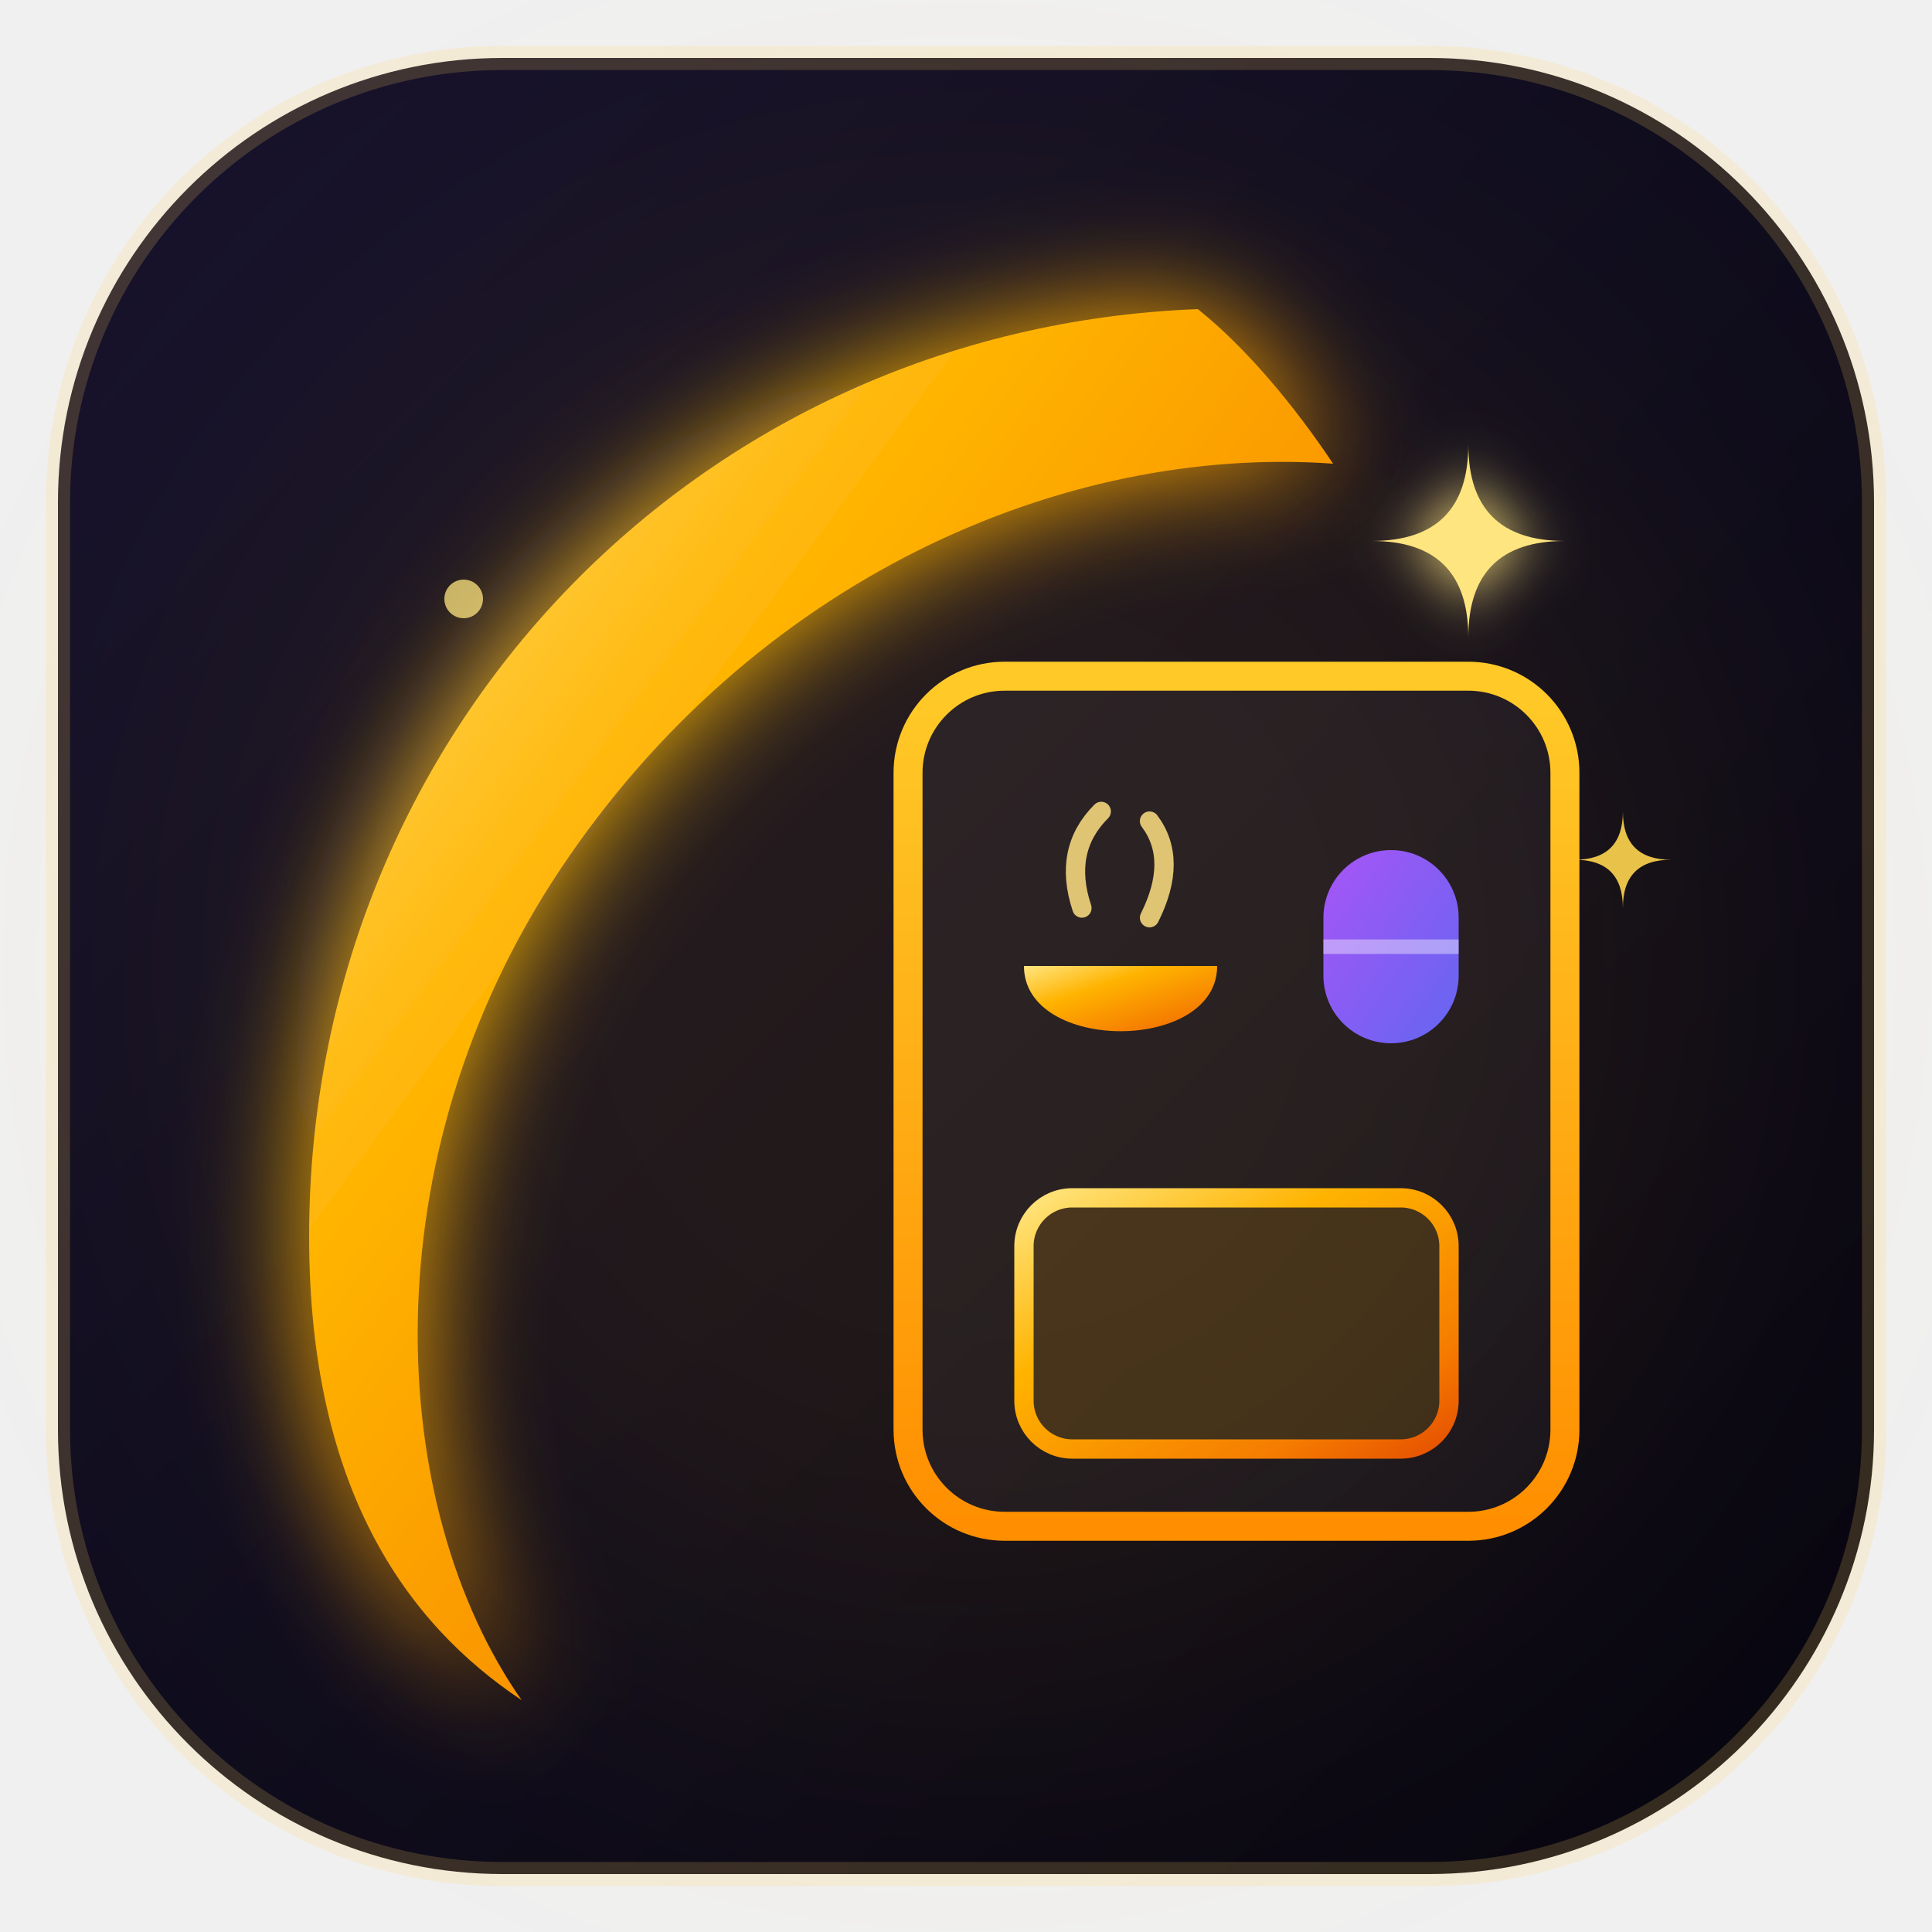
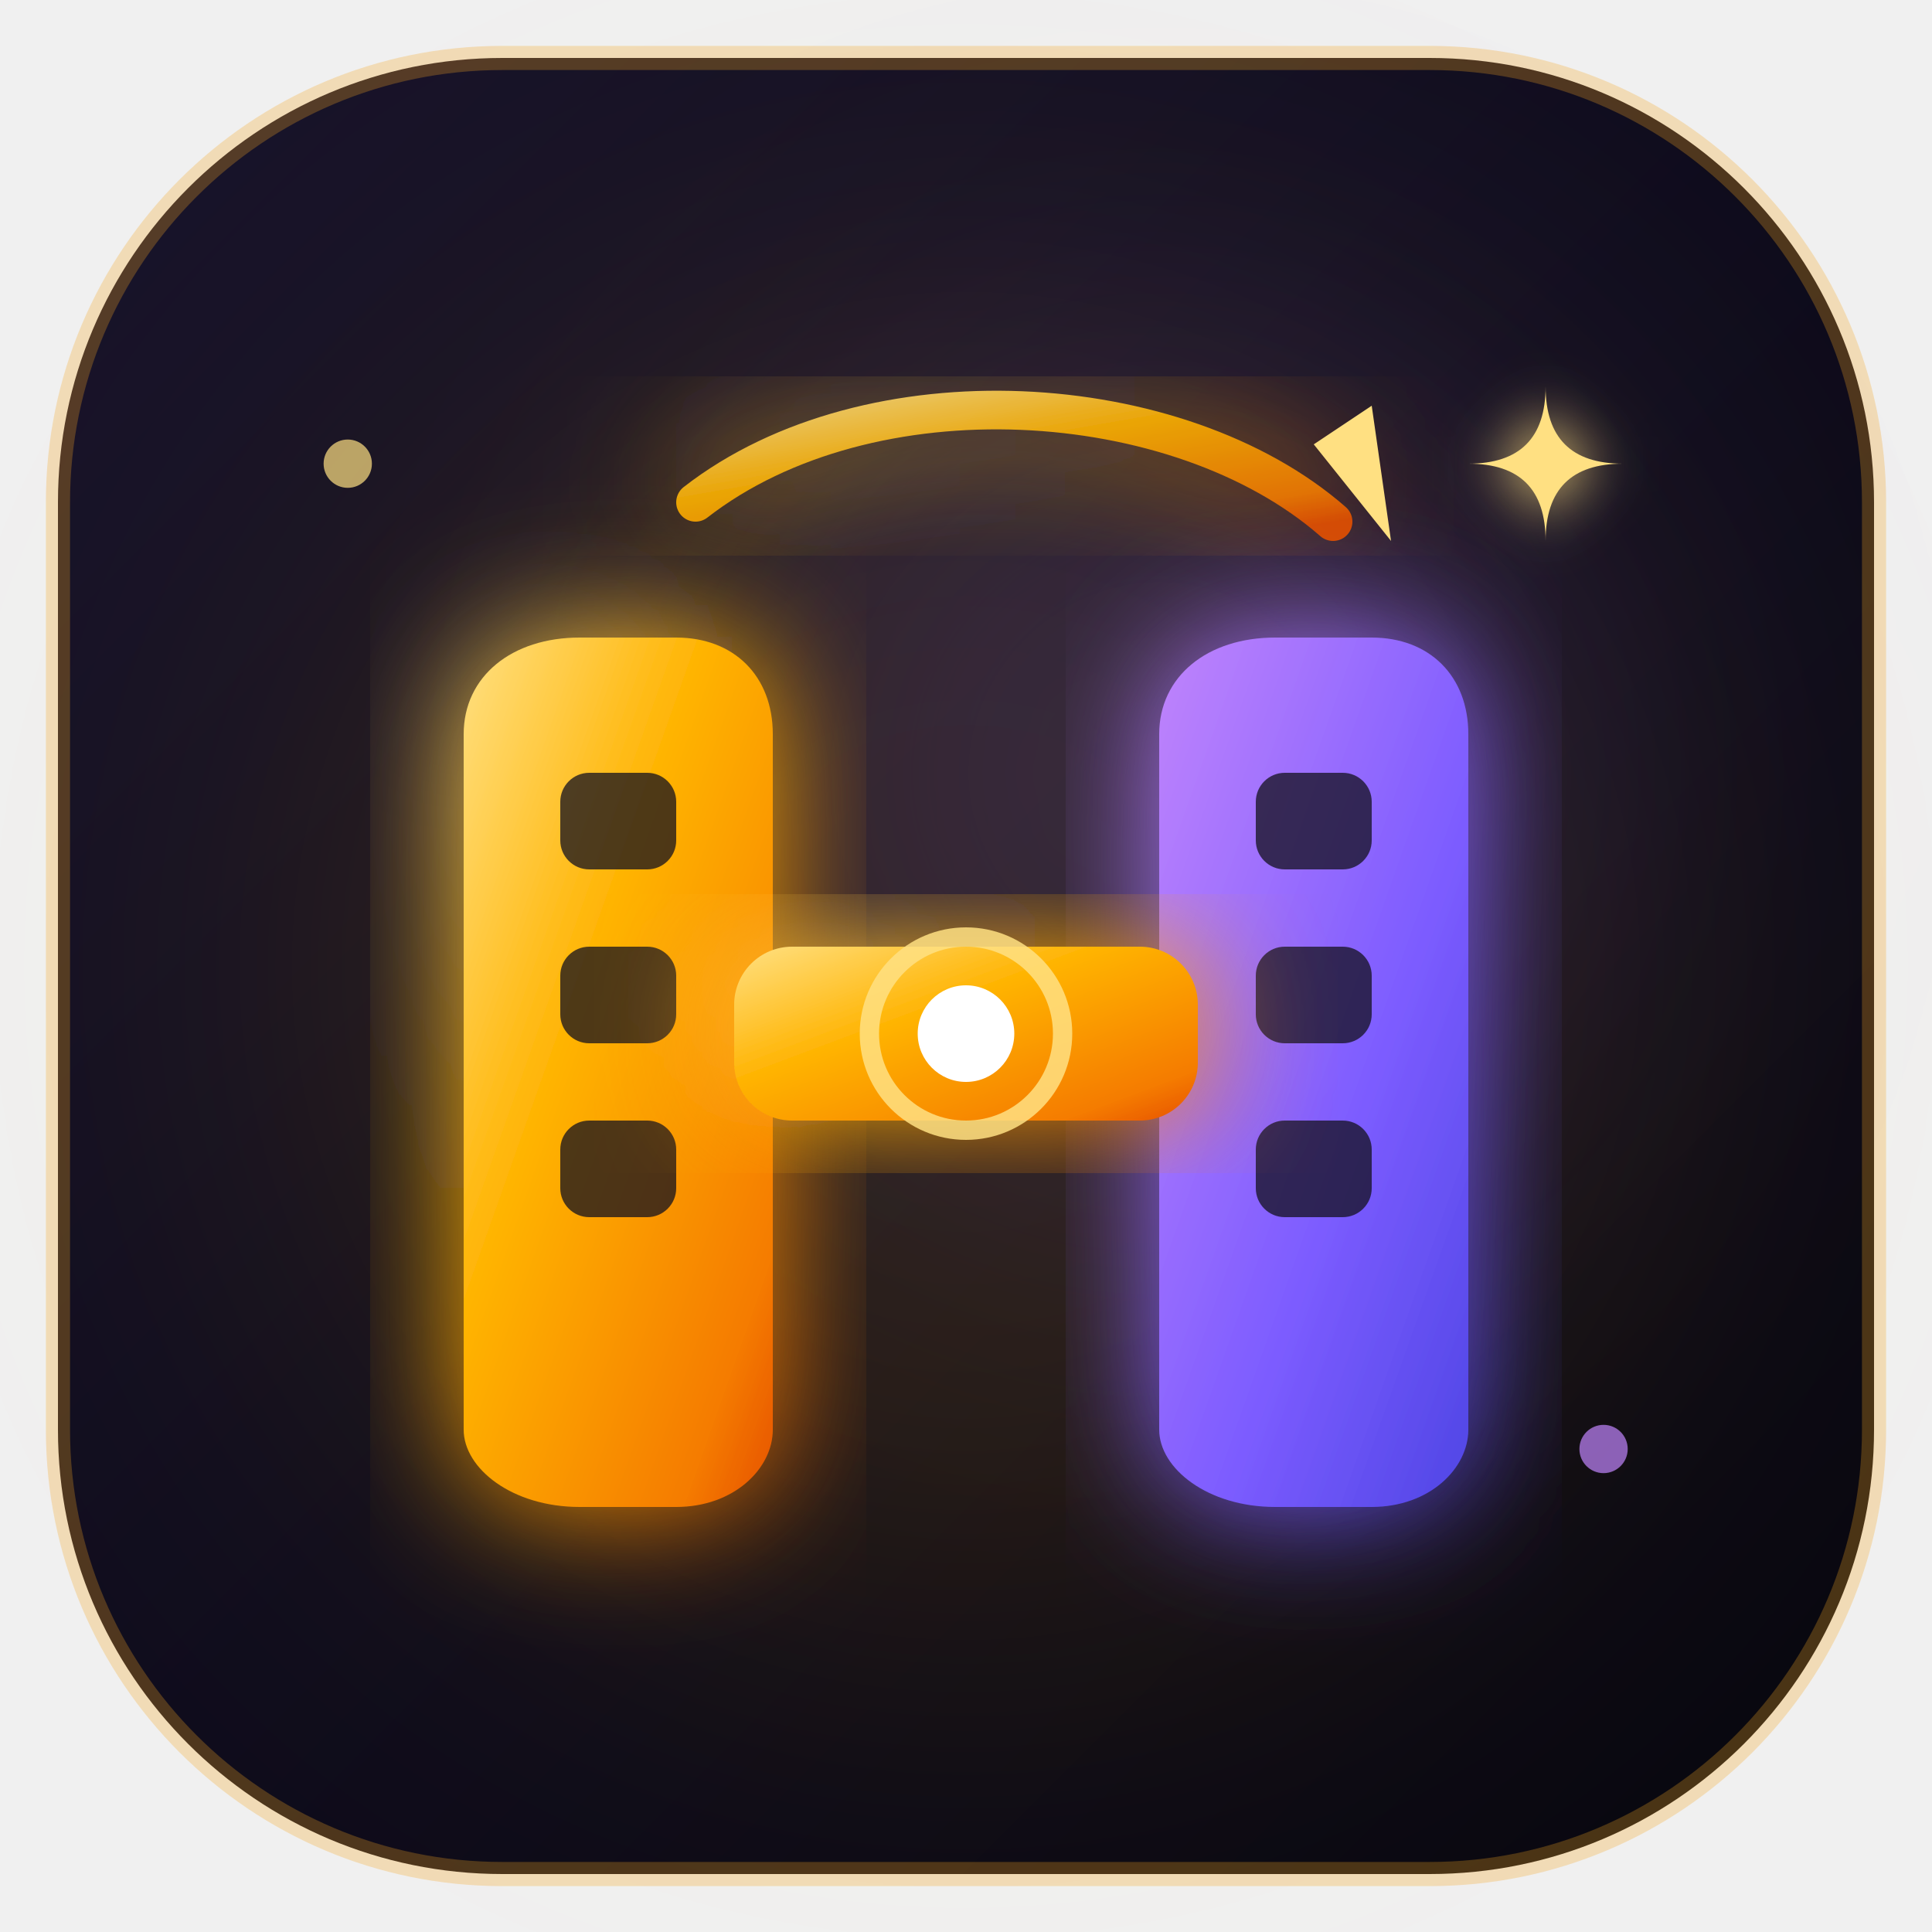
<svg xmlns="http://www.w3.org/2000/svg" viewBox="0 0 200 200" width="100%" height="100%">
  <defs>
-     <linearGradient id="bgGrad" x1="0%" y1="0%" x2="100%" y2="100%">
-       <stop offset="0%" stop-color="#18132d" />
-       <stop offset="50%" stop-color="#0f0c1d" />
-       <stop offset="100%" stop-color="#07050e" />
+     <linearGradient id="hhBg" x1="0%" y1="0%" x2="100%" y2="100%">
+       <stop offset="0%" stop-color="#19142b" />
+       <stop offset="50%" stop-color="#0f0c1c" />
+       <stop offset="100%" stop-color="#08070e" />
    </linearGradient>
-     <linearGradient id="goldGrad" x1="0%" y1="0%" x2="100%" y2="100%">
-       <stop offset="0%" stop-color="#FFE57F" />
-       <stop offset="35%" stop-color="#FFB300" />
-       <stop offset="80%" stop-color="#F57C00" />
+     <linearGradient id="amberGlow" x1="0%" y1="0%" x2="100%" y2="100%">
+       <stop offset="0%" stop-color="#FFE082" />
+       <stop offset="40%" stop-color="#FFB300" />
+       <stop offset="85%" stop-color="#F57C00" />
      <stop offset="100%" stop-color="#E65100" />
    </linearGradient>
-     <linearGradient id="shelfGrad" x1="0%" y1="0%" x2="0%" y2="100%">
-       <stop offset="0%" stop-color="#FFCA28" />
-       <stop offset="100%" stop-color="#FF8F00" />
+     <linearGradient id="violetGlow" x1="0%" y1="0%" x2="100%" y2="100%">
+       <stop offset="0%" stop-color="#C084FC" />
+       <stop offset="60%" stop-color="#7C5CFF" />
+       <stop offset="100%" stop-color="#4F46E5" />
    </linearGradient>
-     <linearGradient id="accentGrad" x1="0%" y1="0%" x2="100%" y2="100%">
-       <stop offset="0%" stop-color="#A855F7" />
-       <stop offset="100%" stop-color="#6366F1" />
-     </linearGradient>
-     <filter id="moonGlow" x="-20%" y="-20%" width="140%" height="140%">
-       <feGaussianBlur stdDeviation="6" result="blur" />
+     <filter id="softGlow" x="-30%" y="-30%" width="160%" height="160%">
+       <feGaussianBlur stdDeviation="7" result="blur" />
      <feComposite in="SourceGraphic" in2="blur" operator="over" />
    </filter>
-     <filter id="starGlow" x="-30%" y="-30%" width="160%" height="160%">
+     <filter id="sparkle" x="-50%" y="-50%" width="200%" height="200%">
      <feGaussianBlur stdDeviation="3" result="blur" />
      <feComposite in="SourceGraphic" in2="blur" operator="over" />
    </filter>
  </defs>
-   <rect x="6" y="6" width="188" height="188" rx="46" fill="url(#bgGrad)" stroke="rgba(255, 215, 100, 0.18)" stroke-width="2.5" />
-   <circle cx="100" cy="100" r="75" fill="#FFB300" opacity="0.08" filter="blur(20px)" />
-   <path d="M 124 32             C 72 34 32 76 32 128             C 32 154 42 168 54 176             C 40 156 38 120 58 90             C 78 60 110 46 138 48             C 134 42 129 36 124 32 Z" fill="url(#goldGrad)" filter="url(#moonGlow)" />
-   <g transform="translate(18, 6)">
-     <rect x="76" y="64" width="68" height="88" rx="10" fill="rgba(255, 255, 255, 0.04)" stroke="url(#shelfGrad)" stroke-width="3" stroke-dasharray="0" />
-     <line x1="76" y1="108" x2="144" y2="108" stroke="url(#shelfGrad)" stroke-width="3" stroke-linecap="round" />
-     <path d="M 88 94 C 88 103 108 103 108 94 Z" fill="url(#goldGrad)" />
-     <path d="M 94 88 Q 92 82 96 78" stroke="#FFE082" stroke-width="2" stroke-linecap="round" fill="none" opacity="0.85" />
-     <path d="M 101 89 Q 104 83 101 79" stroke="#FFE082" stroke-width="2" stroke-linecap="round" fill="none" opacity="0.85" />
-     <rect x="119" y="82" width="14" height="20" rx="7" fill="url(#accentGrad)" />
-     <line x1="119" y1="92" x2="133" y2="92" stroke="rgba(255,255,255,0.4)" stroke-width="1.5" />
-     <rect x="88" y="118" width="44" height="26" rx="5" fill="rgba(255, 179, 0, 0.15)" stroke="url(#goldGrad)" stroke-width="2" />
-     <line x1="110" y1="118" x2="110" y2="144" stroke="url(#goldGrad)" stroke-width="2" />
-     <line x1="88" y1="131" x2="132" y2="131" stroke="url(#goldGrad)" stroke-width="2" />
-   </g>
-   <path d="M 152 46 Q 152 56 162 56 Q 152 56 152 66 Q 152 56 142 56 Q 152 56 152 46 Z" fill="#FFE57F" filter="url(#starGlow)" />
-   <path d="M 168 84 Q 168 89 173 89 Q 168 89 168 94 Q 168 89 163 89 Q 168 89 168 84 Z" fill="#FFD54F" opacity="0.9" />
-   <circle cx="48" cy="62" r="2" fill="#FFE57F" opacity="0.75" />
+   <rect x="6" y="6" width="188" height="188" rx="46" fill="url(#hhBg)" stroke="rgba(245, 166, 35, 0.28)" stroke-width="2.5" />
+   <circle cx="100" cy="100" r="70" fill="#FFB300" opacity="0.12" filter="blur(24px)" />
+   <circle cx="120" cy="80" r="45" fill="#7C5CFF" opacity="0.15" filter="blur(20px)" />
+   <path d="M 48 148 L 48 76 C 48 70 53 66 60 66 L 70 66 C 76 66 80 70 80 76 L 80 148 C 80 152 76 156 70 156 L 60 156 C 53 156 48 152 48 148 Z" fill="url(#amberGlow)" filter="url(#softGlow)" />
+   <rect x="58" y="80" width="12" height="10" rx="3" fill="#13101E" opacity="0.75" />
+   <rect x="58" y="98" width="12" height="10" rx="3" fill="#13101E" opacity="0.75" />
+   <rect x="58" y="116" width="12" height="10" rx="3" fill="#13101E" opacity="0.75" />
+   <path d="M 120 148 L 120 76 C 120 70 125 66 132 66 L 142 66 C 148 66 152 70 152 76 L 152 148 C 152 152 148 156 142 156 L 132 156 C 125 156 120 152 120 148 Z" fill="url(#violetGlow)" filter="url(#softGlow)" />
+   <rect x="130" y="80" width="12" height="10" rx="3" fill="#13101E" opacity="0.75" />
+   <rect x="130" y="98" width="12" height="10" rx="3" fill="#13101E" opacity="0.75" />
+   <rect x="130" y="116" width="12" height="10" rx="3" fill="#13101E" opacity="0.75" />
+   <rect x="76" y="98" width="48" height="18" rx="6" fill="url(#amberGlow)" filter="url(#softGlow)" />
+   <path d="M 72 52 C 90 38 122 40 138 54" stroke="url(#amberGlow)" stroke-width="4" stroke-linecap="round" fill="none" opacity="0.9" filter="url(#softGlow)" />
+   <polygon points="144,56 136,46 142,42" fill="#FFE082" />
+   <circle cx="100" cy="107" r="5" fill="#FFFFFF" />
+   <circle cx="100" cy="107" r="10" fill="none" stroke="#FFE082" stroke-width="2" opacity="0.85" />
+   <path d="M 160 40 Q 160 48 168 48 Q 160 48 160 56 Q 160 48 152 48 Q 160 48 160 40 Z" fill="#FFE082" filter="url(#sparkle)" />
+   <circle cx="36" cy="48" r="2.5" fill="#FFE082" opacity="0.7" />
+   <circle cx="166" cy="150" r="2.5" fill="#C084FC" opacity="0.7" />
</svg>
